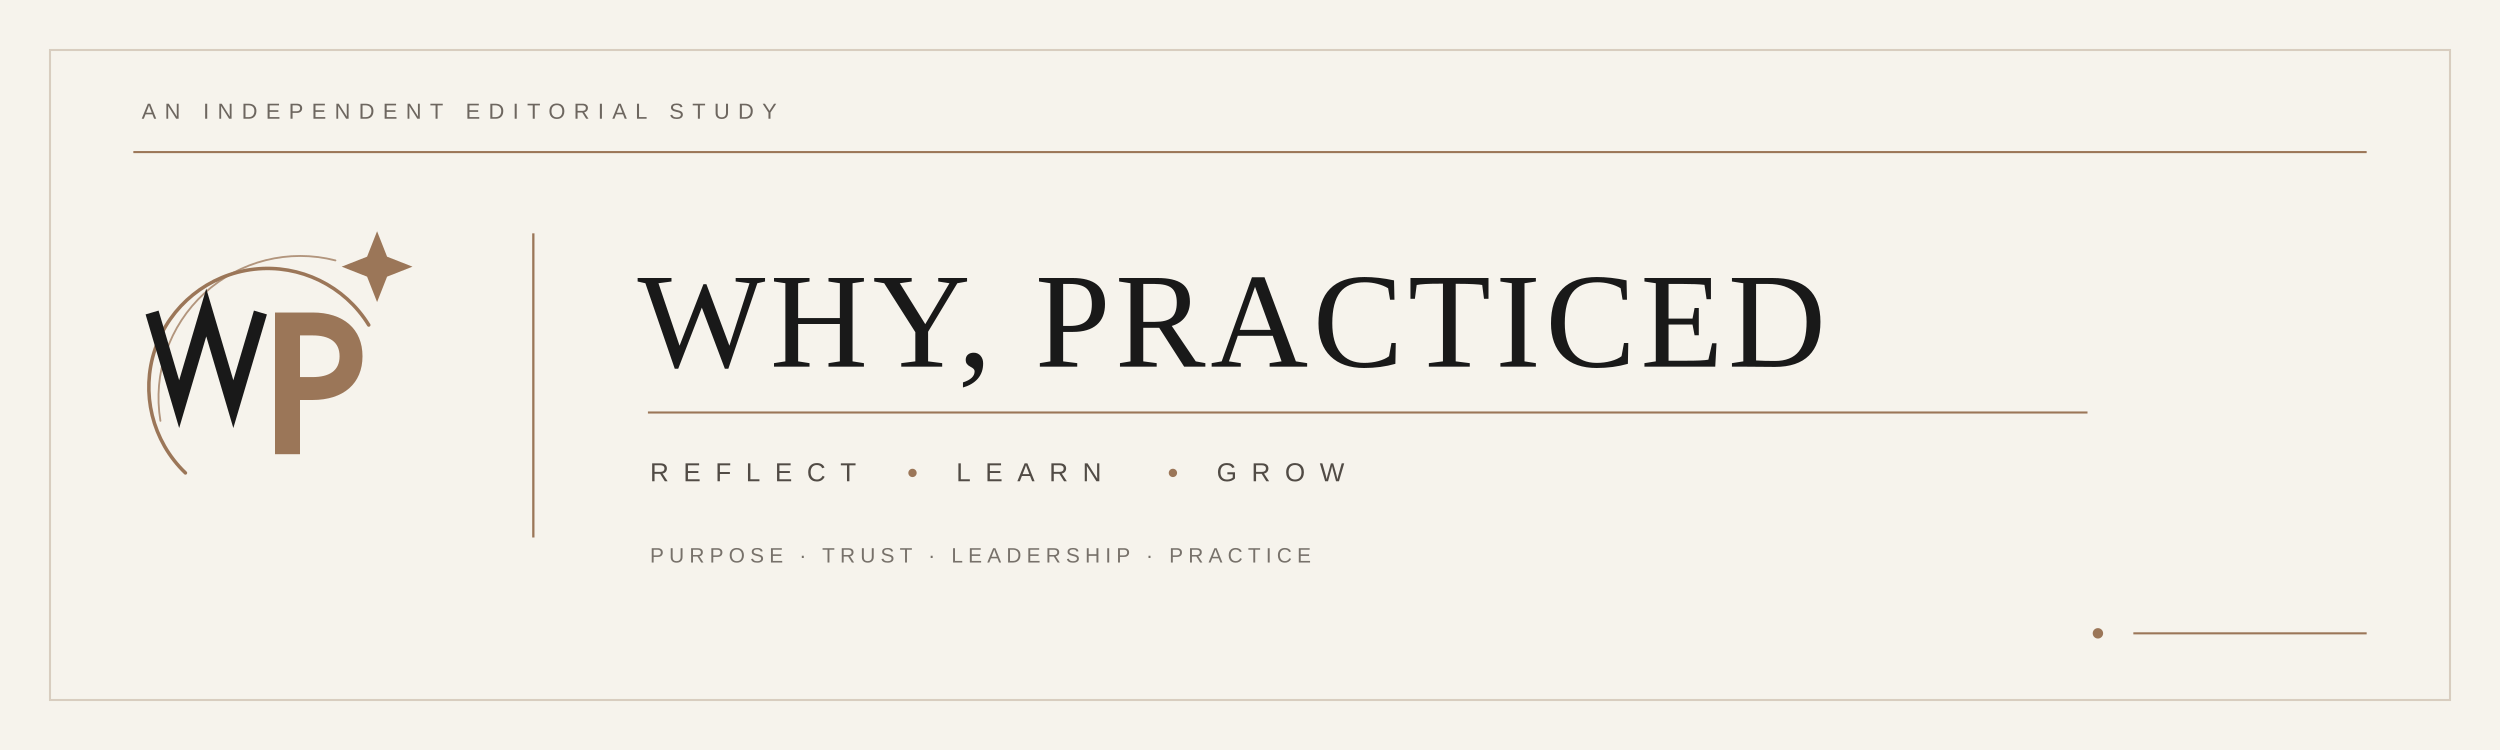
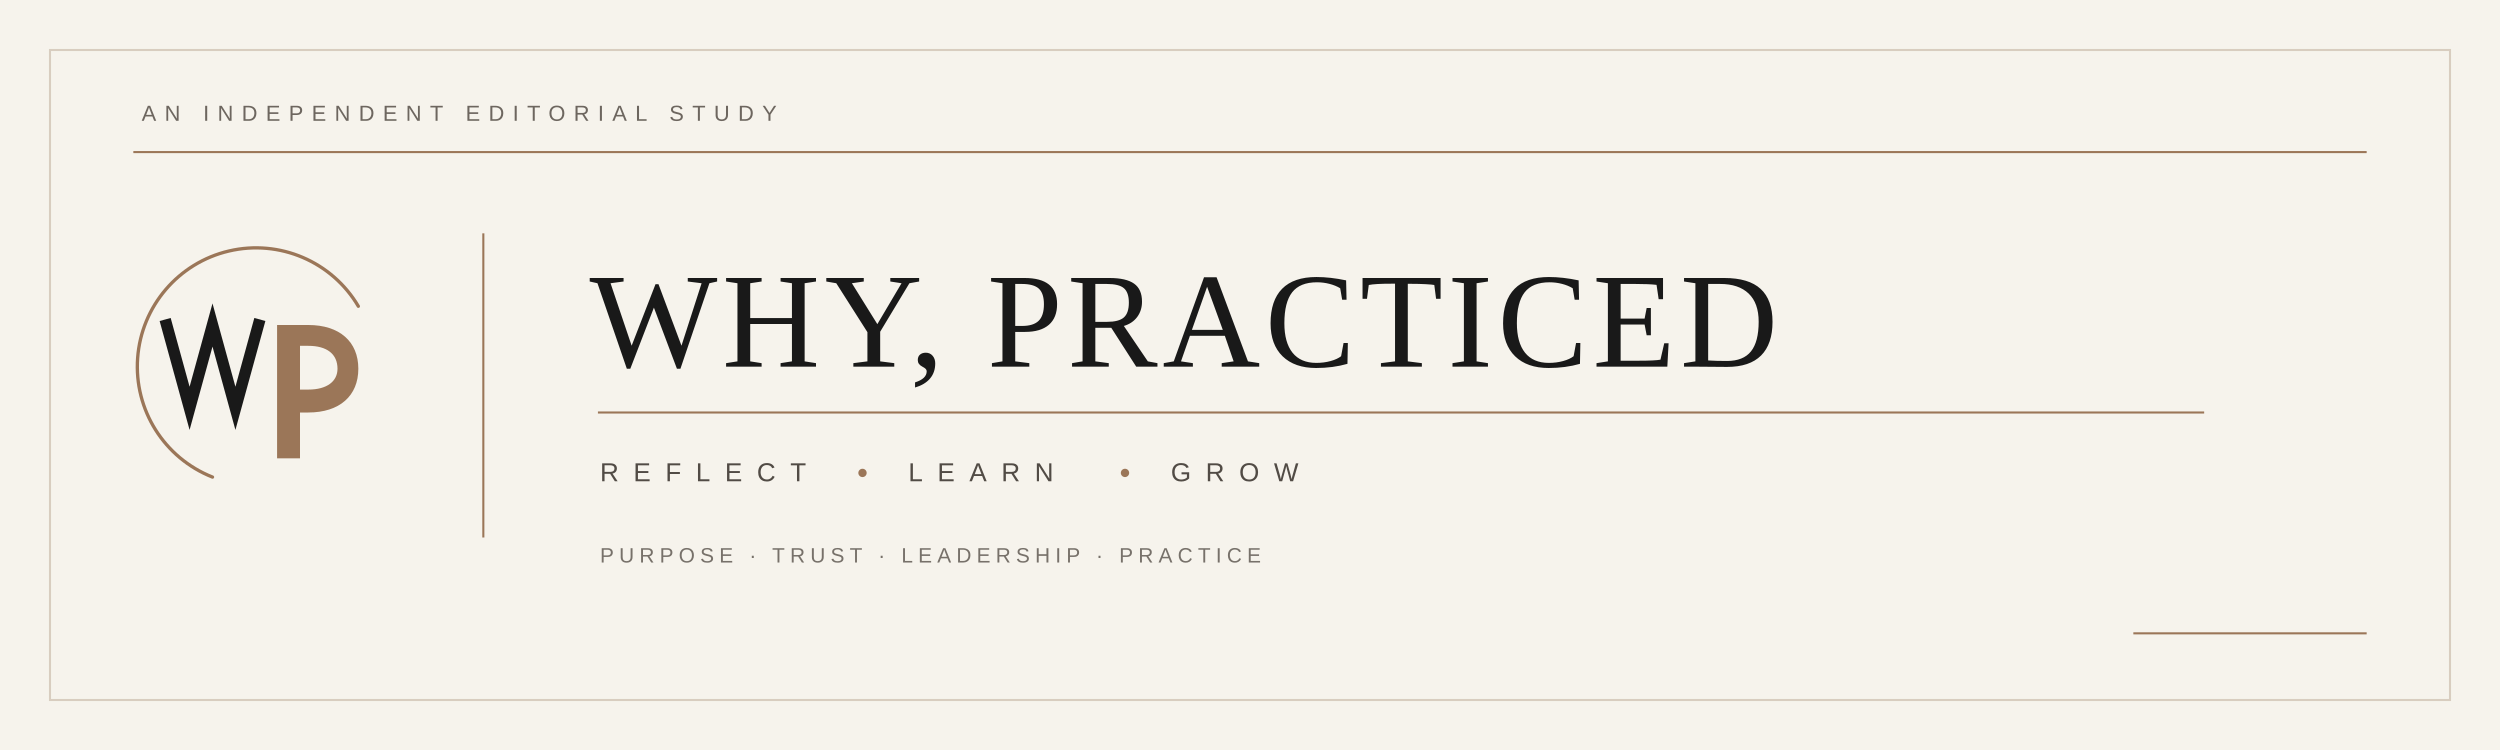
<svg xmlns="http://www.w3.org/2000/svg" width="1200" height="360" viewBox="0 0 1200 360" role="img" aria-labelledby="title desc">
  <rect width="1200" height="360" fill="#F6F3EC" />
  <rect x="24" y="24" width="1152" height="312" fill="none" stroke="#D8CDBF" stroke-width="1" />
+   <text x="68" y="58" fill="#6D665F" font-family="Arial, Helvetica, sans-serif" font-size="10.5" letter-spacing="4">AN INDEPENDENT EDITORIAL STUDY</text>
  <path d="M64 73H1136" stroke="#9B7658" stroke-width="1" />
-   <text x="68" y="57" fill="#6D665F" font-family="Arial, Helvetica, sans-serif" font-size="10.5" letter-spacing="4">AN INDEPENDENT EDITORIAL STUDY</text>
-   <g transform="translate(70 111)">
-     <g fill="none" stroke="#9B7658" stroke-linecap="round">
-       <path d="M19 116A57 57 0 1 1 107 45" stroke-width="1.7" />
-       <path d="M7 91A68 68 0 0 1 91 14" stroke-width=".9" opacity=".75" />
-     </g>
-     <path d="M3 39L16 83L29 39L42 83L55 39" fill="none" stroke="#191919" stroke-width="6.5" stroke-linecap="butt" stroke-linejoin="miter" />
-     <path d="M62 107V39H80C95 39 104 47 104 60C104 73 95 81 80 81H74V107Z" fill="#9B7658" />
-     <path d="M74 50V70H80C88 70 93 67 93 60C93 53 88 50 80 50Z" fill="#F6F3EC" />
-     <path d="M111 0L115.8 12.2L128 17L115.8 21.8L111 34L106.2 21.8L94 17L106.2 12.2Z" fill="#9B7658" />
+   <g transform="translate(78 113)">
+     <path d="M24 116A57 57 0 1 1 94 34" fill="none" stroke="#9B7658" stroke-width="1.6" stroke-linecap="round" />
+     <path d="M2 43L13 83L24 43L35 83L46 43" fill="none" stroke="#191919" stroke-width="5.5" stroke-linecap="square" />
+     <path d="M55 107V43H70C85 43 94 51 94 64C94 77 85 85 70 85H66V107Z" fill="#9B7658" />
+     <path d="M66 53V74H70C79 74 84 70 84 64C84 57 79 53 70 53Z" fill="#F6F3EC" />
  </g>
-   <path d="M256 112V258" stroke="#9B7658" stroke-width="1.1" />
-   <text x="306" y="176" fill="#191919" font-family="Georgia, 'Times New Roman', serif" font-size="65" letter-spacing="2.3">WHY, PRACTICED</text>
-   <path d="M311 198H1002" stroke="#9B7658" stroke-width="1" />
-   <text x="312" y="231" fill="#514B45" font-family="Arial, Helvetica, sans-serif" font-size="12.5" letter-spacing="7">REFLECT</text>
-   <circle cx="438" cy="227" r="2" fill="#9B7658" />
-   <text x="459" y="231" fill="#514B45" font-family="Arial, Helvetica, sans-serif" font-size="12.5" letter-spacing="7">LEARN</text>
-   <circle cx="563" cy="227" r="2" fill="#9B7658" />
-   <text x="584" y="231" fill="#514B45" font-family="Arial, Helvetica, sans-serif" font-size="12.5" letter-spacing="7">GROW</text>
-   <text x="312" y="270" fill="#77716A" font-family="Arial, Helvetica, sans-serif" font-size="10" letter-spacing="2.5">PURPOSE · TRUST · LEADERSHIP · PRACTICE</text>
+   <path d="M232 112V258" stroke="#9B7658" stroke-width="1" />
+   <text x="283" y="176" fill="#191919" font-family="Georgia, 'Times New Roman', serif" font-size="65" letter-spacing="2.3">WHY, PRACTICED</text>
+   <path d="M287 198H1058" stroke="#9B7658" stroke-width="1" />
+   <text x="288" y="231" fill="#514B45" font-family="Arial, Helvetica, sans-serif" font-size="12.5" letter-spacing="7">REFLECT</text>
+   <circle cx="414" cy="227" r="2" fill="#9B7658" />
+   <text x="436" y="231" fill="#514B45" font-family="Arial, Helvetica, sans-serif" font-size="12.5" letter-spacing="7">LEARN</text>
+   <circle cx="540" cy="227" r="2" fill="#9B7658" />
+   <text x="562" y="231" fill="#514B45" font-family="Arial, Helvetica, sans-serif" font-size="12.5" letter-spacing="7">GROW</text>
+   <text x="288" y="270" fill="#77716A" font-family="Arial, Helvetica, sans-serif" font-size="10" letter-spacing="2.5">PURPOSE · TRUST · LEADERSHIP · PRACTICE</text>
  <path d="M1024 304H1136" stroke="#9B7658" stroke-width="1" />
-   <circle cx="1007" cy="304" r="2.5" fill="#9B7658" />
</svg>
